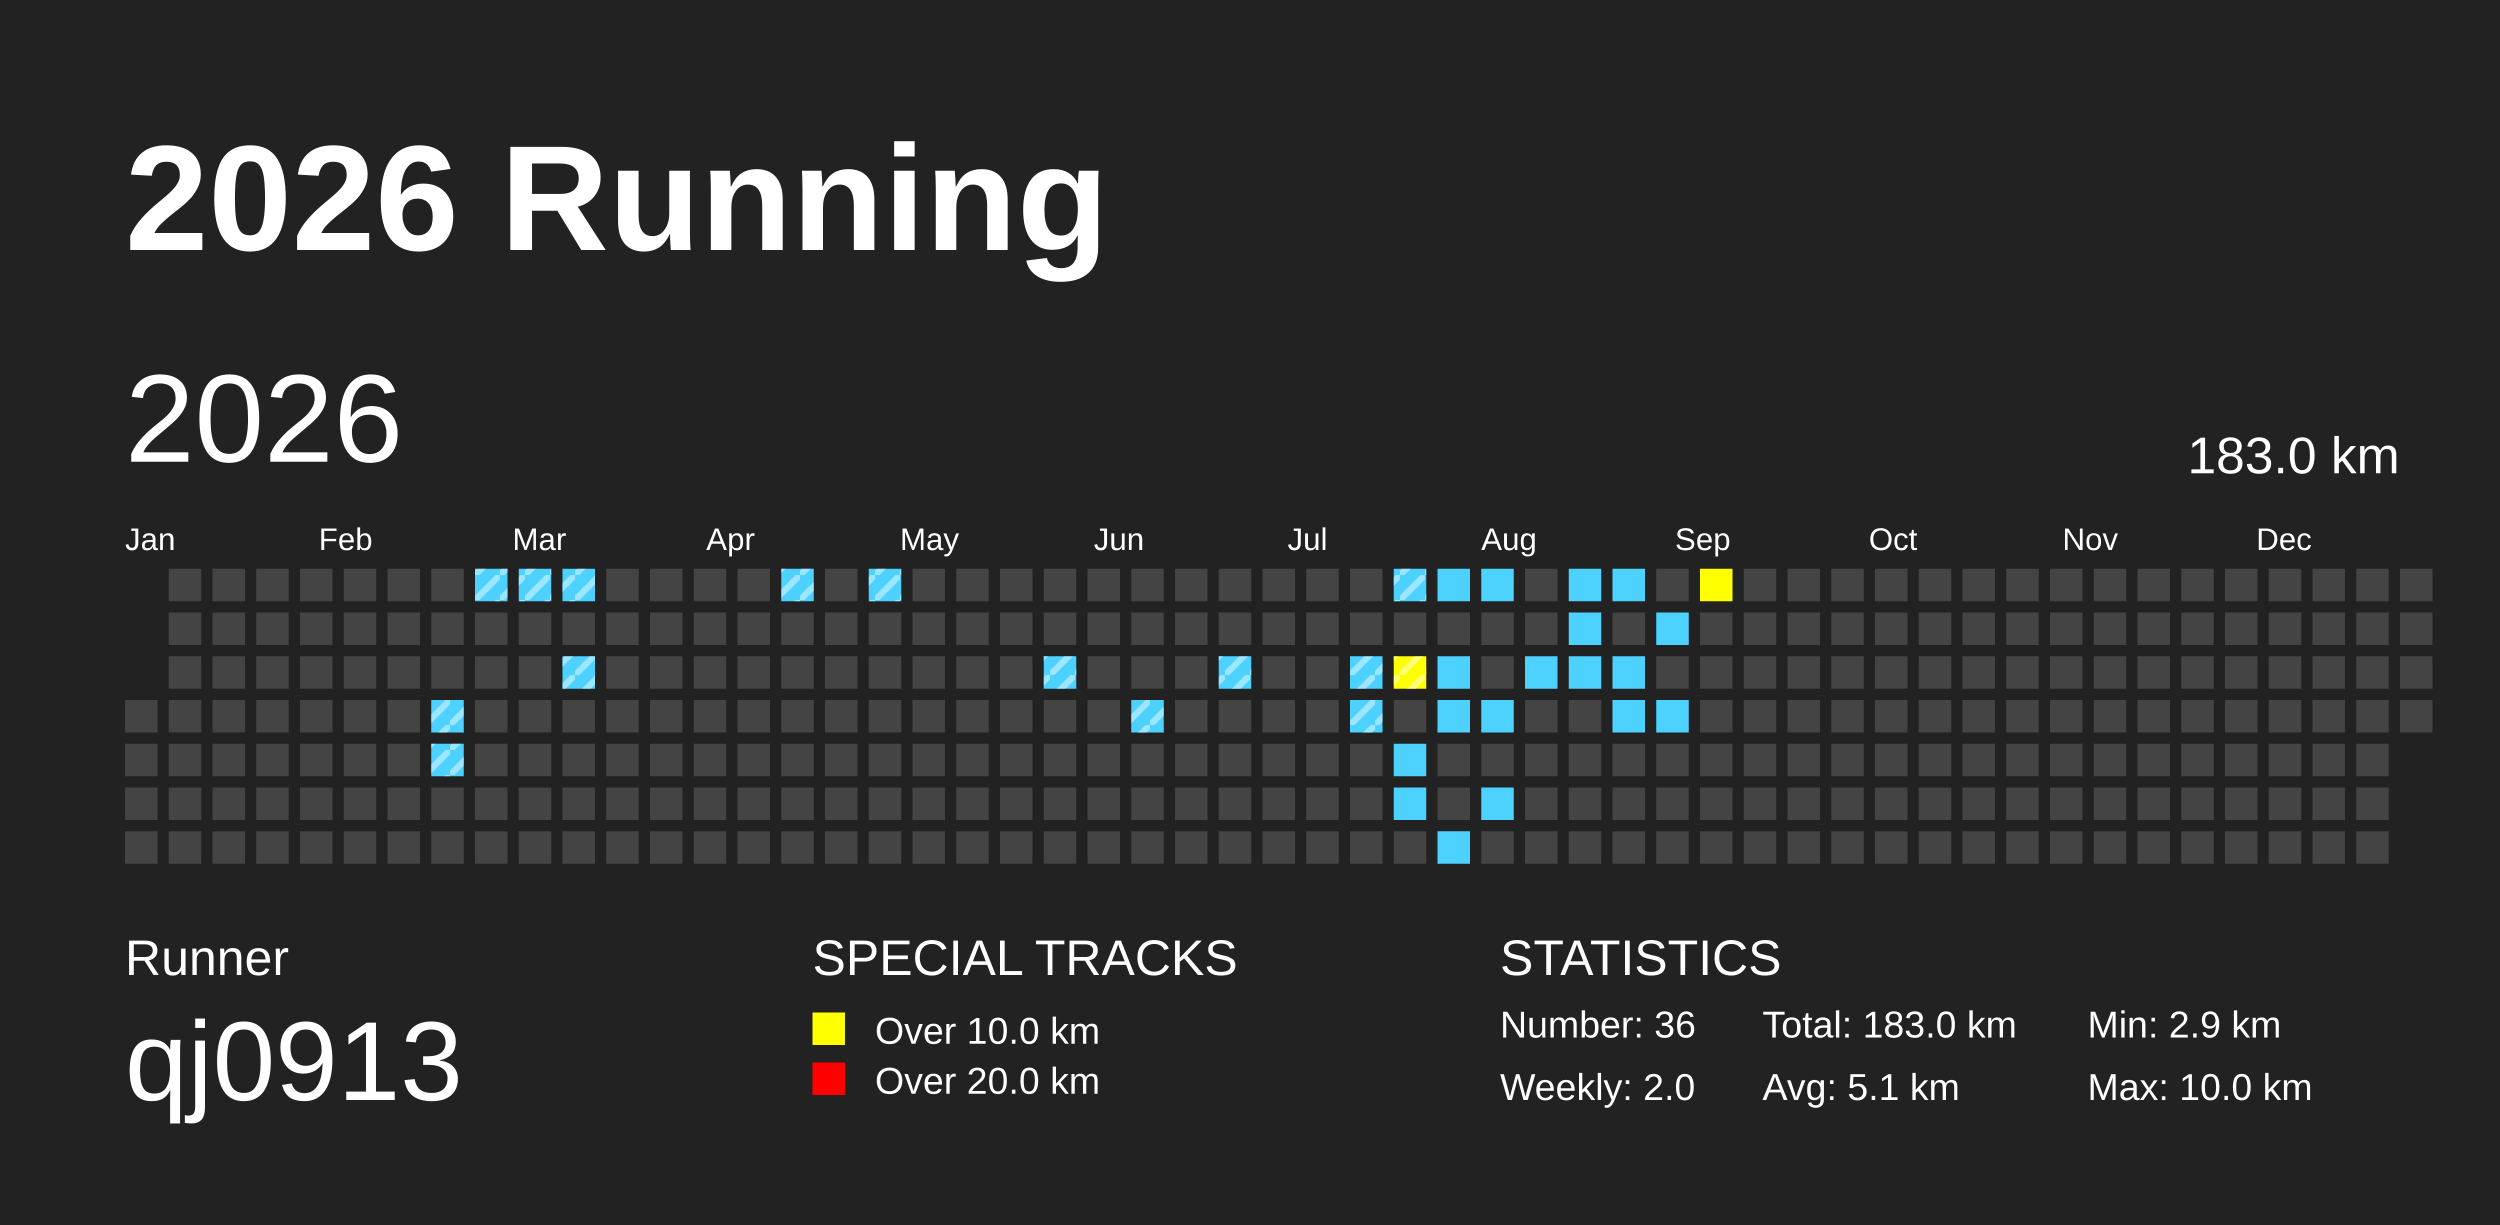
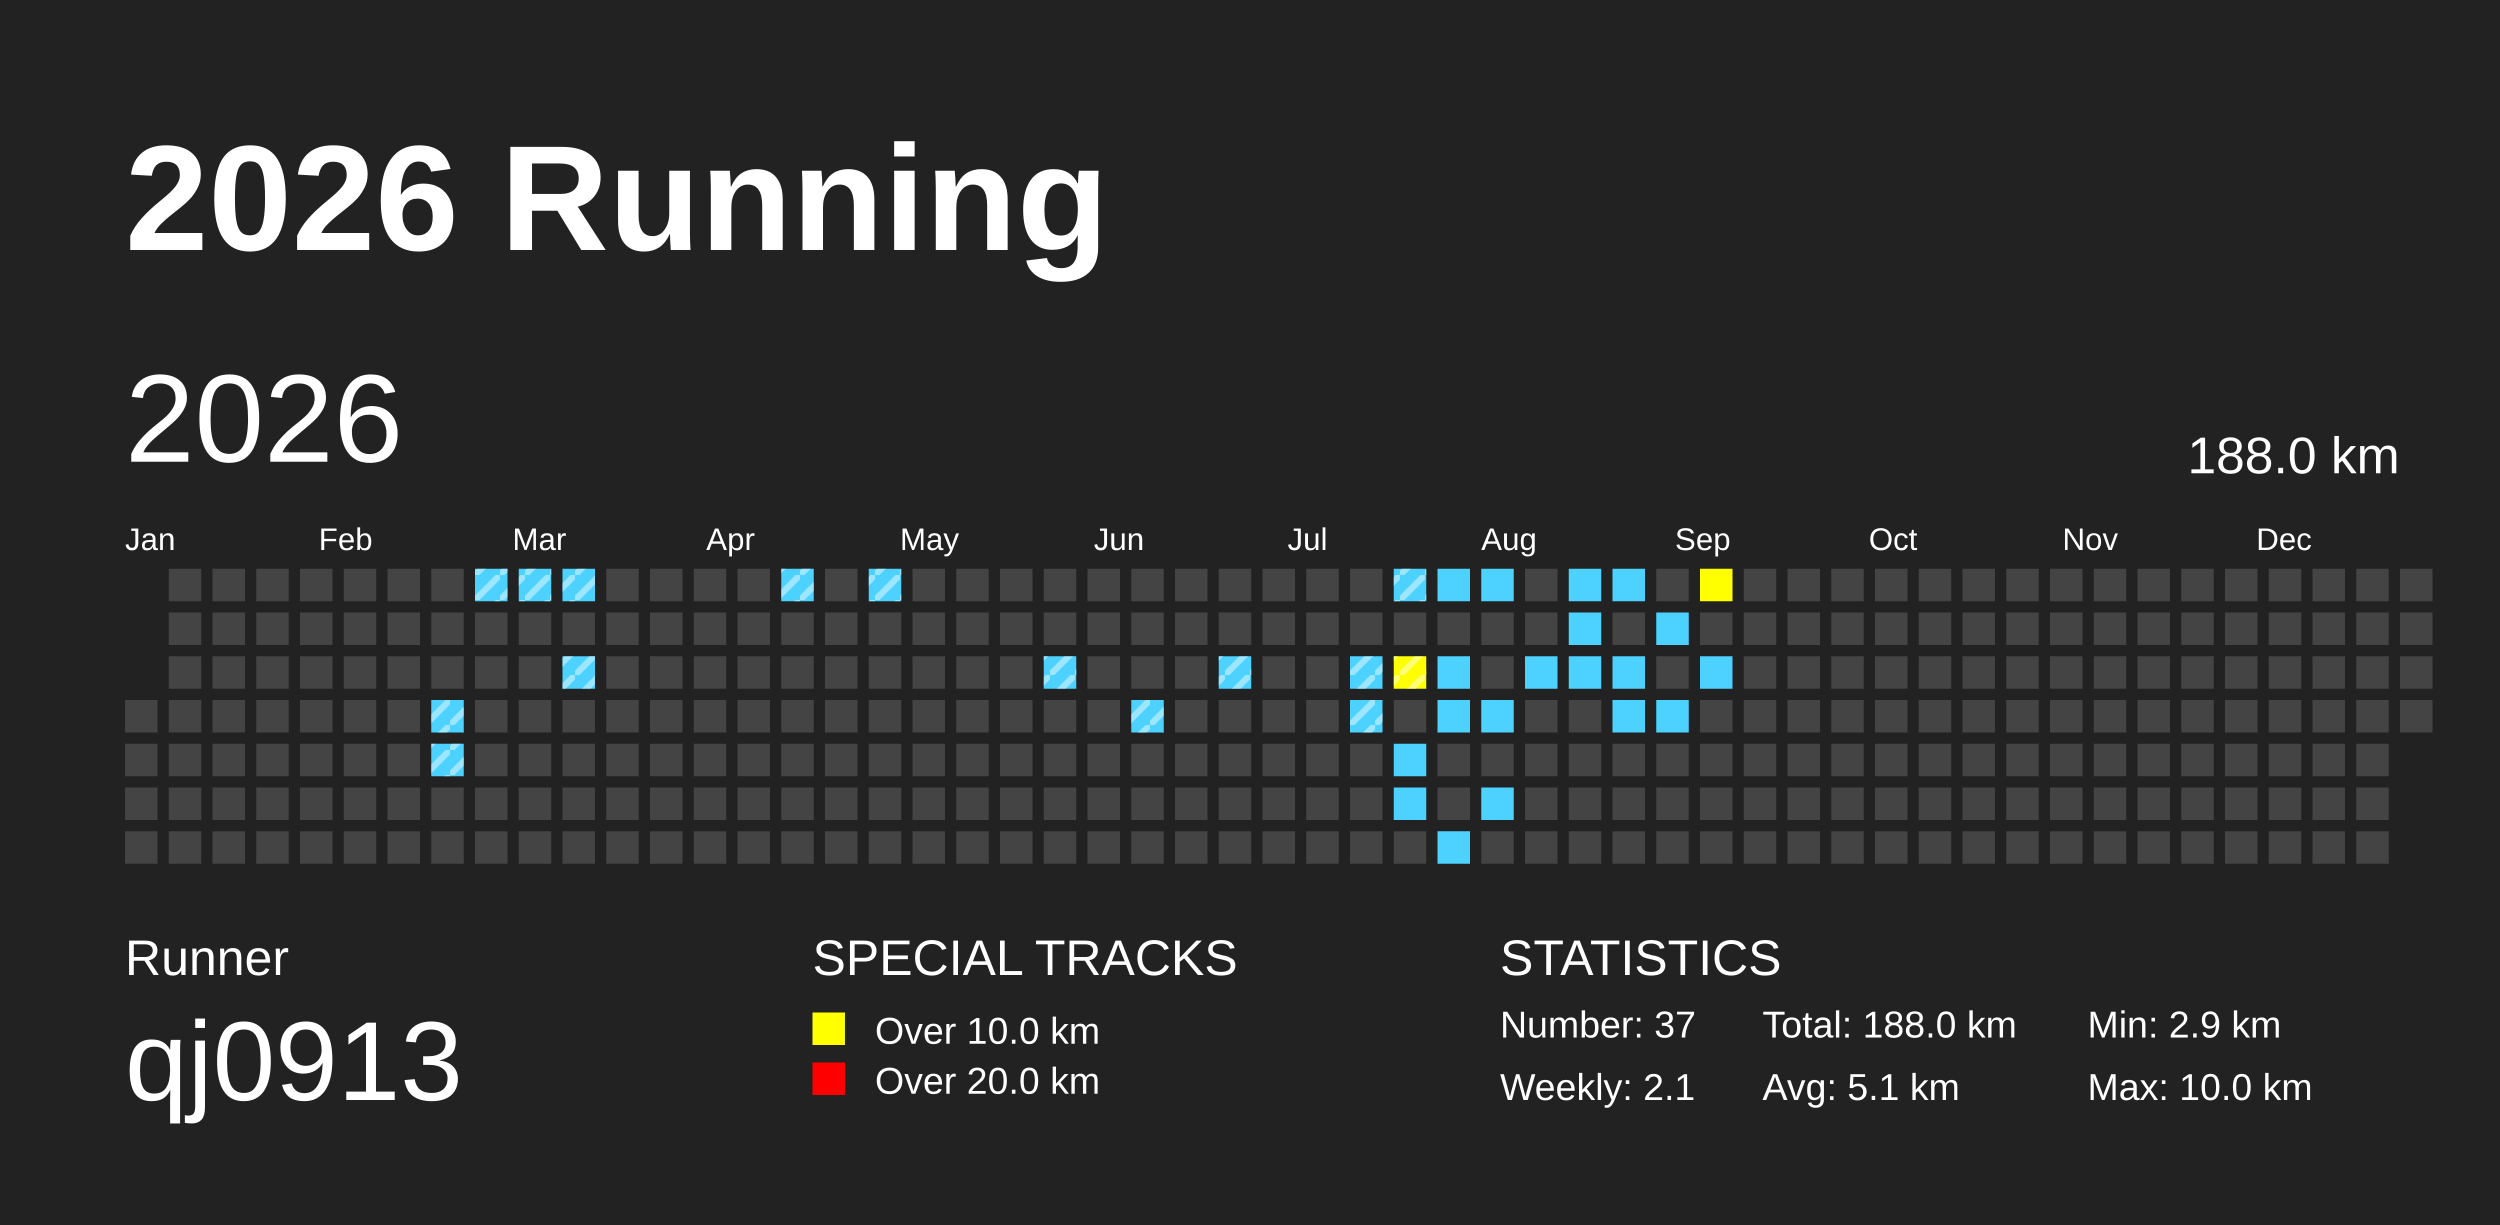
<svg xmlns="http://www.w3.org/2000/svg" baseProfile="full" height="98mm" version="1.1" viewBox="0,0,200,98" width="200mm">
  <defs>
    <pattern height="2" id="indoor-stripe" patternUnits="userSpaceOnUse" width="2">
      <line stroke="white" stroke-opacity="0.45" stroke-width="0.5" x1="0" x2="2" y1="2" y2="0" />
    </pattern>
  </defs>
  <rect fill="#222222" height="98" width="200" x="0" y="0" />
  <text fill="#FFFFFF" style="font-size:12px; font-family:Arial; font-weight:bold;" x="10" y="20">2026 Running</text>
  <text fill="#FFFFFF" style="font-size:4px; font-family:Arial" x="10" y="78">Runner</text>
  <text fill="#FFFFFF" style="font-size:9px; font-family:Arial" x="10" y="88">qj0913</text>
  <text fill="#FFFFFF" style="font-size:4px; font-family:Arial" x="65" y="78">SPECIAL TRACKS</text>
  <rect fill="yellow" height="2.6" width="2.6" x="65" y="81" />
  <text fill="#FFFFFF" style="font-size:3px; font-family:Arial" x="70" y="83.5">Over 10.0 km</text>
  <rect fill="red" height="2.6" width="2.6" x="65" y="85" />
  <text fill="#FFFFFF" style="font-size:3px; font-family:Arial" x="70" y="87.5">Over 20.0 km</text>
  <text fill="#FFFFFF" style="font-size:4px; font-family:Arial" x="120" y="78">STATISTICS</text>
-   <text fill="#FFFFFF" style="font-size:3px; font-family:Arial" x="120" y="83">Number: 36</text>
-   <text fill="#FFFFFF" style="font-size:3px; font-family:Arial" x="120" y="88">Weekly: 2.0</text>
-   <text fill="#FFFFFF" style="font-size:3px; font-family:Arial" x="141" y="83">Total: 183.0 km</text>
+   <text fill="#FFFFFF" style="font-size:3px; font-family:Arial" x="120" y="83">Number: 37</text>
+   <text fill="#FFFFFF" style="font-size:3px; font-family:Arial" x="120" y="88">Weekly: 2.1</text>
+   <text fill="#FFFFFF" style="font-size:3px; font-family:Arial" x="141" y="83">Total: 188.0 km</text>
  <text fill="#FFFFFF" style="font-size:3px; font-family:Arial" x="141" y="88">Avg: 5.1 km</text>
  <text fill="#FFFFFF" style="font-size:3px; font-family:Arial" x="167" y="83">Min: 2.9 km</text>
  <text fill="#FFFFFF" style="font-size:3px; font-family:Arial" x="167" y="88">Max: 10.0 km</text>
  <text dominant-baseline="hanging" fill="#FFFFFF" style="font-size:10.0px; font-family:Arial;" x="10" y="30">2026</text>
-   <text dominant-baseline="hanging" fill="#FFFFFF" style="font-size:4.125px; font-family:Arial;" x="175" y="35">183.0 km</text>
+   <text dominant-baseline="hanging" fill="#FFFFFF" style="font-size:4.125px; font-family:Arial;" x="175" y="35">188.0 km</text>
  <text fill="#FFFFFF" style="font-size:2.5px; font-family:Arial" x="10.0" y="44">Jan</text>
  <text fill="#FFFFFF" style="font-size:2.5px; font-family:Arial" x="25.5" y="44">Feb</text>
  <text fill="#FFFFFF" style="font-size:2.5px; font-family:Arial" x="41.0" y="44">Mar</text>
  <text fill="#FFFFFF" style="font-size:2.5px; font-family:Arial" x="56.5" y="44">Apr</text>
  <text fill="#FFFFFF" style="font-size:2.5px; font-family:Arial" x="72.0" y="44">May</text>
  <text fill="#FFFFFF" style="font-size:2.5px; font-family:Arial" x="87.5" y="44">Jun</text>
  <text fill="#FFFFFF" style="font-size:2.5px; font-family:Arial" x="103.0" y="44">Jul</text>
  <text fill="#FFFFFF" style="font-size:2.5px; font-family:Arial" x="118.5" y="44">Aug</text>
  <text fill="#FFFFFF" style="font-size:2.5px; font-family:Arial" x="134.0" y="44">Sep</text>
  <text fill="#FFFFFF" style="font-size:2.5px; font-family:Arial" x="149.5" y="44">Oct</text>
  <text fill="#FFFFFF" style="font-size:2.5px; font-family:Arial" x="165.0" y="44">Nov</text>
  <text fill="#FFFFFF" style="font-size:2.5px; font-family:Arial" x="180.5" y="44">Dec</text>
  <rect fill="#444444" height="2.6" width="2.6" x="10.0" y="56.0" />
  <rect fill="#444444" height="2.6" width="2.6" x="10.0" y="59.5" />
  <rect fill="#444444" height="2.6" width="2.6" x="10.0" y="63.0" />
  <rect fill="#444444" height="2.6" width="2.6" x="10.0" y="66.5" />
  <rect fill="#444444" height="2.6" width="2.6" x="13.5" y="45.5" />
  <rect fill="#444444" height="2.6" width="2.6" x="13.5" y="49.0" />
  <rect fill="#444444" height="2.6" width="2.6" x="13.5" y="52.5" />
  <rect fill="#444444" height="2.6" width="2.6" x="13.5" y="56.0" />
  <rect fill="#444444" height="2.6" width="2.6" x="13.5" y="59.5" />
  <rect fill="#444444" height="2.6" width="2.6" x="13.5" y="63.0" />
  <rect fill="#444444" height="2.6" width="2.6" x="13.5" y="66.5" />
  <rect fill="#444444" height="2.6" width="2.6" x="17.0" y="45.5" />
  <rect fill="#444444" height="2.6" width="2.6" x="17.0" y="49.0" />
  <rect fill="#444444" height="2.6" width="2.6" x="17.0" y="52.5" />
  <rect fill="#444444" height="2.6" width="2.6" x="17.0" y="56.0" />
  <rect fill="#444444" height="2.6" width="2.6" x="17.0" y="59.5" />
  <rect fill="#444444" height="2.6" width="2.6" x="17.0" y="63.0" />
  <rect fill="#444444" height="2.6" width="2.6" x="17.0" y="66.5" />
  <rect fill="#444444" height="2.6" width="2.6" x="20.5" y="45.5" />
  <rect fill="#444444" height="2.6" width="2.6" x="20.5" y="49.0" />
  <rect fill="#444444" height="2.6" width="2.6" x="20.5" y="52.5" />
  <rect fill="#444444" height="2.6" width="2.6" x="20.5" y="56.0" />
  <rect fill="#444444" height="2.6" width="2.6" x="20.5" y="59.5" />
  <rect fill="#444444" height="2.6" width="2.6" x="20.5" y="63.0" />
  <rect fill="#444444" height="2.6" width="2.6" x="20.5" y="66.5" />
  <rect fill="#444444" height="2.6" width="2.6" x="24.0" y="45.5" />
  <rect fill="#444444" height="2.6" width="2.6" x="24.0" y="49.0" />
  <rect fill="#444444" height="2.6" width="2.6" x="24.0" y="52.5" />
  <rect fill="#444444" height="2.6" width="2.6" x="24.0" y="56.0" />
  <rect fill="#444444" height="2.6" width="2.6" x="24.0" y="59.5" />
  <rect fill="#444444" height="2.6" width="2.6" x="24.0" y="63.0" />
  <rect fill="#444444" height="2.6" width="2.6" x="24.0" y="66.5" />
  <rect fill="#444444" height="2.6" width="2.6" x="27.5" y="45.5" />
  <rect fill="#444444" height="2.6" width="2.6" x="27.5" y="49.0" />
  <rect fill="#444444" height="2.6" width="2.6" x="27.5" y="52.5" />
  <rect fill="#444444" height="2.6" width="2.6" x="27.5" y="56.0" />
  <rect fill="#444444" height="2.6" width="2.6" x="27.5" y="59.5" />
  <rect fill="#444444" height="2.6" width="2.6" x="27.5" y="63.0" />
  <rect fill="#444444" height="2.6" width="2.6" x="27.5" y="66.5" />
  <rect fill="#444444" height="2.6" width="2.6" x="31.0" y="45.5" />
  <rect fill="#444444" height="2.6" width="2.6" x="31.0" y="49.0" />
  <rect fill="#444444" height="2.6" width="2.6" x="31.0" y="52.5" />
  <rect fill="#444444" height="2.6" width="2.6" x="31.0" y="56.0" />
  <rect fill="#444444" height="2.6" width="2.6" x="31.0" y="59.5" />
  <rect fill="#444444" height="2.6" width="2.6" x="31.0" y="63.0" />
  <rect fill="#444444" height="2.6" width="2.6" x="31.0" y="66.5" />
  <rect fill="#444444" height="2.6" width="2.6" x="34.5" y="45.5" />
  <rect fill="#444444" height="2.6" width="2.6" x="34.5" y="49.0" />
  <rect fill="#444444" height="2.6" width="2.6" x="34.5" y="52.5" />
  <rect fill="#4DD2FF" height="2.6" width="2.6" x="34.5" y="56.0" />
  <rect fill="url(#indoor-stripe)" height="2.6" style="pointer-events: none;" width="2.6" x="34.5" y="56.0" />
  <rect fill="#4DD2FF" height="2.6" width="2.6" x="34.5" y="59.5" />
  <rect fill="url(#indoor-stripe)" height="2.6" style="pointer-events: none;" width="2.6" x="34.5" y="59.5" />
  <rect fill="#444444" height="2.6" width="2.6" x="34.5" y="63.0" />
  <rect fill="#444444" height="2.6" width="2.6" x="34.5" y="66.5" />
  <rect fill="#4DD2FF" height="2.6" width="2.6" x="38.0" y="45.5" />
  <rect fill="url(#indoor-stripe)" height="2.6" style="pointer-events: none;" width="2.6" x="38.0" y="45.5" />
  <rect fill="#444444" height="2.6" width="2.6" x="38.0" y="49.0" />
  <rect fill="#444444" height="2.6" width="2.6" x="38.0" y="52.5" />
  <rect fill="#444444" height="2.6" width="2.6" x="38.0" y="56.0" />
  <rect fill="#444444" height="2.6" width="2.6" x="38.0" y="59.5" />
  <rect fill="#444444" height="2.6" width="2.6" x="38.0" y="63.0" />
  <rect fill="#444444" height="2.6" width="2.6" x="38.0" y="66.5" />
  <rect fill="#4DD2FF" height="2.6" width="2.6" x="41.5" y="45.5" />
  <rect fill="url(#indoor-stripe)" height="2.6" style="pointer-events: none;" width="2.6" x="41.5" y="45.5" />
  <rect fill="#444444" height="2.6" width="2.6" x="41.5" y="49.0" />
  <rect fill="#444444" height="2.6" width="2.6" x="41.5" y="52.5" />
  <rect fill="#444444" height="2.6" width="2.6" x="41.5" y="56.0" />
  <rect fill="#444444" height="2.6" width="2.6" x="41.5" y="59.5" />
  <rect fill="#444444" height="2.6" width="2.6" x="41.5" y="63.0" />
  <rect fill="#444444" height="2.6" width="2.6" x="41.5" y="66.5" />
  <rect fill="#4DD2FF" height="2.6" width="2.6" x="45.0" y="45.5" />
  <rect fill="url(#indoor-stripe)" height="2.6" style="pointer-events: none;" width="2.6" x="45.0" y="45.5" />
  <rect fill="#444444" height="2.6" width="2.6" x="45.0" y="49.0" />
  <rect fill="#4DD2FF" height="2.6" width="2.6" x="45.0" y="52.5" />
  <rect fill="url(#indoor-stripe)" height="2.6" style="pointer-events: none;" width="2.6" x="45.0" y="52.5" />
  <rect fill="#444444" height="2.6" width="2.6" x="45.0" y="56.0" />
  <rect fill="#444444" height="2.6" width="2.6" x="45.0" y="59.5" />
  <rect fill="#444444" height="2.6" width="2.6" x="45.0" y="63.0" />
  <rect fill="#444444" height="2.6" width="2.6" x="45.0" y="66.5" />
  <rect fill="#444444" height="2.6" width="2.6" x="48.5" y="45.5" />
  <rect fill="#444444" height="2.6" width="2.6" x="48.5" y="49.0" />
  <rect fill="#444444" height="2.6" width="2.6" x="48.5" y="52.5" />
  <rect fill="#444444" height="2.6" width="2.6" x="48.5" y="56.0" />
  <rect fill="#444444" height="2.6" width="2.6" x="48.5" y="59.5" />
  <rect fill="#444444" height="2.6" width="2.6" x="48.5" y="63.0" />
  <rect fill="#444444" height="2.6" width="2.6" x="48.5" y="66.5" />
  <rect fill="#444444" height="2.6" width="2.6" x="52.0" y="45.5" />
  <rect fill="#444444" height="2.6" width="2.6" x="52.0" y="49.0" />
  <rect fill="#444444" height="2.6" width="2.6" x="52.0" y="52.5" />
  <rect fill="#444444" height="2.6" width="2.6" x="52.0" y="56.0" />
  <rect fill="#444444" height="2.6" width="2.6" x="52.0" y="59.5" />
  <rect fill="#444444" height="2.6" width="2.6" x="52.0" y="63.0" />
  <rect fill="#444444" height="2.6" width="2.6" x="52.0" y="66.5" />
  <rect fill="#444444" height="2.6" width="2.6" x="55.5" y="45.5" />
  <rect fill="#444444" height="2.6" width="2.6" x="55.5" y="49.0" />
  <rect fill="#444444" height="2.6" width="2.6" x="55.5" y="52.5" />
  <rect fill="#444444" height="2.6" width="2.6" x="55.5" y="56.0" />
  <rect fill="#444444" height="2.6" width="2.6" x="55.5" y="59.5" />
  <rect fill="#444444" height="2.6" width="2.6" x="55.5" y="63.0" />
  <rect fill="#444444" height="2.6" width="2.6" x="55.5" y="66.5" />
  <rect fill="#444444" height="2.6" width="2.6" x="59.0" y="45.5" />
  <rect fill="#444444" height="2.6" width="2.6" x="59.0" y="49.0" />
  <rect fill="#444444" height="2.6" width="2.6" x="59.0" y="52.5" />
  <rect fill="#444444" height="2.6" width="2.6" x="59.0" y="56.0" />
  <rect fill="#444444" height="2.6" width="2.6" x="59.0" y="59.5" />
  <rect fill="#444444" height="2.6" width="2.6" x="59.0" y="63.0" />
  <rect fill="#444444" height="2.6" width="2.6" x="59.0" y="66.5" />
  <rect fill="#4DD2FF" height="2.6" width="2.6" x="62.5" y="45.5" />
  <rect fill="url(#indoor-stripe)" height="2.6" style="pointer-events: none;" width="2.6" x="62.5" y="45.5" />
  <rect fill="#444444" height="2.6" width="2.6" x="62.5" y="49.0" />
  <rect fill="#444444" height="2.6" width="2.6" x="62.5" y="52.5" />
  <rect fill="#444444" height="2.6" width="2.6" x="62.5" y="56.0" />
  <rect fill="#444444" height="2.6" width="2.6" x="62.5" y="59.5" />
  <rect fill="#444444" height="2.6" width="2.6" x="62.5" y="63.0" />
  <rect fill="#444444" height="2.6" width="2.6" x="62.5" y="66.5" />
  <rect fill="#444444" height="2.6" width="2.6" x="66.0" y="45.5" />
  <rect fill="#444444" height="2.6" width="2.6" x="66.0" y="49.0" />
  <rect fill="#444444" height="2.6" width="2.6" x="66.0" y="52.5" />
  <rect fill="#444444" height="2.6" width="2.6" x="66.0" y="56.0" />
  <rect fill="#444444" height="2.6" width="2.6" x="66.0" y="59.5" />
  <rect fill="#444444" height="2.6" width="2.6" x="66.0" y="63.0" />
  <rect fill="#444444" height="2.6" width="2.6" x="66.0" y="66.5" />
  <rect fill="#4DD2FF" height="2.6" width="2.6" x="69.5" y="45.5" />
  <rect fill="url(#indoor-stripe)" height="2.6" style="pointer-events: none;" width="2.6" x="69.5" y="45.5" />
  <rect fill="#444444" height="2.6" width="2.6" x="69.5" y="49.0" />
  <rect fill="#444444" height="2.6" width="2.6" x="69.5" y="52.5" />
  <rect fill="#444444" height="2.6" width="2.6" x="69.5" y="56.0" />
  <rect fill="#444444" height="2.6" width="2.6" x="69.5" y="59.5" />
  <rect fill="#444444" height="2.6" width="2.6" x="69.5" y="63.0" />
  <rect fill="#444444" height="2.6" width="2.6" x="69.5" y="66.5" />
  <rect fill="#444444" height="2.6" width="2.6" x="73.0" y="45.5" />
  <rect fill="#444444" height="2.6" width="2.6" x="73.0" y="49.0" />
  <rect fill="#444444" height="2.6" width="2.6" x="73.0" y="52.5" />
  <rect fill="#444444" height="2.6" width="2.6" x="73.0" y="56.0" />
  <rect fill="#444444" height="2.6" width="2.6" x="73.0" y="59.5" />
  <rect fill="#444444" height="2.6" width="2.6" x="73.0" y="63.0" />
  <rect fill="#444444" height="2.6" width="2.6" x="73.0" y="66.5" />
  <rect fill="#444444" height="2.6" width="2.6" x="76.5" y="45.5" />
  <rect fill="#444444" height="2.6" width="2.6" x="76.5" y="49.0" />
  <rect fill="#444444" height="2.6" width="2.6" x="76.5" y="52.5" />
  <rect fill="#444444" height="2.6" width="2.6" x="76.5" y="56.0" />
  <rect fill="#444444" height="2.6" width="2.6" x="76.5" y="59.5" />
  <rect fill="#444444" height="2.6" width="2.6" x="76.5" y="63.0" />
  <rect fill="#444444" height="2.6" width="2.6" x="76.5" y="66.5" />
  <rect fill="#444444" height="2.6" width="2.6" x="80.0" y="45.5" />
  <rect fill="#444444" height="2.6" width="2.6" x="80.0" y="49.0" />
  <rect fill="#444444" height="2.6" width="2.6" x="80.0" y="52.5" />
  <rect fill="#444444" height="2.6" width="2.6" x="80.0" y="56.0" />
  <rect fill="#444444" height="2.6" width="2.6" x="80.0" y="59.5" />
  <rect fill="#444444" height="2.6" width="2.6" x="80.0" y="63.0" />
  <rect fill="#444444" height="2.6" width="2.6" x="80.0" y="66.5" />
  <rect fill="#444444" height="2.6" width="2.6" x="83.5" y="45.5" />
  <rect fill="#444444" height="2.6" width="2.6" x="83.5" y="49.0" />
  <rect fill="#4DD2FF" height="2.6" width="2.6" x="83.5" y="52.5" />
  <rect fill="url(#indoor-stripe)" height="2.6" style="pointer-events: none;" width="2.6" x="83.5" y="52.5" />
  <rect fill="#444444" height="2.6" width="2.6" x="83.5" y="56.0" />
  <rect fill="#444444" height="2.6" width="2.6" x="83.5" y="59.5" />
  <rect fill="#444444" height="2.6" width="2.6" x="83.5" y="63.0" />
  <rect fill="#444444" height="2.6" width="2.6" x="83.5" y="66.5" />
  <rect fill="#444444" height="2.6" width="2.6" x="87.0" y="45.5" />
  <rect fill="#444444" height="2.6" width="2.6" x="87.0" y="49.0" />
  <rect fill="#444444" height="2.6" width="2.6" x="87.0" y="52.5" />
  <rect fill="#444444" height="2.6" width="2.6" x="87.0" y="56.0" />
  <rect fill="#444444" height="2.6" width="2.6" x="87.0" y="59.5" />
  <rect fill="#444444" height="2.6" width="2.6" x="87.0" y="63.0" />
  <rect fill="#444444" height="2.6" width="2.6" x="87.0" y="66.5" />
  <rect fill="#444444" height="2.6" width="2.6" x="90.5" y="45.5" />
  <rect fill="#444444" height="2.6" width="2.6" x="90.5" y="49.0" />
  <rect fill="#444444" height="2.6" width="2.6" x="90.5" y="52.5" />
  <rect fill="#4DD2FF" height="2.6" width="2.6" x="90.5" y="56.0" />
  <rect fill="url(#indoor-stripe)" height="2.6" style="pointer-events: none;" width="2.6" x="90.5" y="56.0" />
  <rect fill="#444444" height="2.6" width="2.6" x="90.5" y="59.5" />
  <rect fill="#444444" height="2.6" width="2.6" x="90.5" y="63.0" />
  <rect fill="#444444" height="2.6" width="2.6" x="90.5" y="66.5" />
  <rect fill="#444444" height="2.6" width="2.6" x="94.0" y="45.5" />
  <rect fill="#444444" height="2.6" width="2.6" x="94.0" y="49.0" />
  <rect fill="#444444" height="2.6" width="2.6" x="94.0" y="52.5" />
  <rect fill="#444444" height="2.6" width="2.6" x="94.0" y="56.0" />
  <rect fill="#444444" height="2.6" width="2.6" x="94.0" y="59.5" />
  <rect fill="#444444" height="2.6" width="2.6" x="94.0" y="63.0" />
  <rect fill="#444444" height="2.6" width="2.6" x="94.0" y="66.5" />
  <rect fill="#444444" height="2.6" width="2.6" x="97.5" y="45.5" />
  <rect fill="#444444" height="2.6" width="2.6" x="97.5" y="49.0" />
  <rect fill="#4DD2FF" height="2.6" width="2.6" x="97.5" y="52.5" />
  <rect fill="url(#indoor-stripe)" height="2.6" style="pointer-events: none;" width="2.6" x="97.5" y="52.5" />
  <rect fill="#444444" height="2.6" width="2.6" x="97.5" y="56.0" />
  <rect fill="#444444" height="2.6" width="2.6" x="97.5" y="59.5" />
  <rect fill="#444444" height="2.6" width="2.6" x="97.5" y="63.0" />
  <rect fill="#444444" height="2.6" width="2.6" x="97.5" y="66.5" />
  <rect fill="#444444" height="2.6" width="2.6" x="101.0" y="45.5" />
  <rect fill="#444444" height="2.6" width="2.6" x="101.0" y="49.0" />
  <rect fill="#444444" height="2.6" width="2.6" x="101.0" y="52.5" />
  <rect fill="#444444" height="2.6" width="2.6" x="101.0" y="56.0" />
  <rect fill="#444444" height="2.6" width="2.6" x="101.0" y="59.5" />
  <rect fill="#444444" height="2.6" width="2.6" x="101.0" y="63.0" />
  <rect fill="#444444" height="2.6" width="2.6" x="101.0" y="66.5" />
  <rect fill="#444444" height="2.6" width="2.6" x="104.5" y="45.5" />
  <rect fill="#444444" height="2.6" width="2.6" x="104.5" y="49.0" />
  <rect fill="#444444" height="2.6" width="2.6" x="104.5" y="52.5" />
  <rect fill="#444444" height="2.6" width="2.6" x="104.5" y="56.0" />
  <rect fill="#444444" height="2.6" width="2.6" x="104.5" y="59.5" />
  <rect fill="#444444" height="2.6" width="2.6" x="104.5" y="63.0" />
  <rect fill="#444444" height="2.6" width="2.6" x="104.5" y="66.5" />
  <rect fill="#444444" height="2.6" width="2.6" x="108.0" y="45.5" />
  <rect fill="#444444" height="2.6" width="2.6" x="108.0" y="49.0" />
  <rect fill="#4DD2FF" height="2.6" width="2.6" x="108.0" y="52.5" />
  <rect fill="url(#indoor-stripe)" height="2.6" style="pointer-events: none;" width="2.6" x="108.0" y="52.5" />
  <rect fill="#4DD2FF" height="2.6" width="2.6" x="108.0" y="56.0" />
  <rect fill="url(#indoor-stripe)" height="2.6" style="pointer-events: none;" width="2.6" x="108.0" y="56.0" />
  <rect fill="#444444" height="2.6" width="2.6" x="108.0" y="59.5" />
  <rect fill="#444444" height="2.6" width="2.6" x="108.0" y="63.0" />
  <rect fill="#444444" height="2.6" width="2.6" x="108.0" y="66.5" />
  <rect fill="#4DD2FF" height="2.6" width="2.6" x="111.5" y="45.5" />
  <rect fill="url(#indoor-stripe)" height="2.6" style="pointer-events: none;" width="2.6" x="111.5" y="45.5" />
  <rect fill="#444444" height="2.6" width="2.6" x="111.5" y="49.0" />
  <rect fill="yellow" height="2.6" width="2.6" x="111.5" y="52.5" />
  <rect fill="url(#indoor-stripe)" height="2.6" style="pointer-events: none;" width="2.6" x="111.5" y="52.5" />
  <rect fill="#444444" height="2.6" width="2.6" x="111.5" y="56.0" />
  <rect fill="#4DD2FF" height="2.6" width="2.6" x="111.5" y="59.5" />
  <rect fill="#4DD2FF" height="2.6" width="2.6" x="111.5" y="63.0" />
  <rect fill="#444444" height="2.6" width="2.6" x="111.5" y="66.5" />
  <rect fill="#4DD2FF" height="2.6" width="2.6" x="115.0" y="45.5" />
  <rect fill="#444444" height="2.6" width="2.6" x="115.0" y="49.0" />
  <rect fill="#4DD2FF" height="2.6" width="2.6" x="115.0" y="52.5" />
  <rect fill="#4DD2FF" height="2.6" width="2.6" x="115.0" y="56.0" />
  <rect fill="#444444" height="2.6" width="2.6" x="115.0" y="59.5" />
  <rect fill="#444444" height="2.6" width="2.6" x="115.0" y="63.0" />
  <rect fill="#4DD2FF" height="2.6" width="2.6" x="115.0" y="66.5" />
  <rect fill="#4DD2FF" height="2.6" width="2.6" x="118.5" y="45.5" />
  <rect fill="#444444" height="2.6" width="2.6" x="118.5" y="49.0" />
  <rect fill="#444444" height="2.6" width="2.6" x="118.5" y="52.5" />
  <rect fill="#4DD2FF" height="2.6" width="2.6" x="118.5" y="56.0" />
  <rect fill="#444444" height="2.6" width="2.6" x="118.5" y="59.5" />
  <rect fill="#4DD2FF" height="2.6" width="2.6" x="118.5" y="63.0" />
  <rect fill="#444444" height="2.6" width="2.6" x="118.5" y="66.5" />
  <rect fill="#444444" height="2.6" width="2.6" x="122.0" y="45.5" />
  <rect fill="#444444" height="2.6" width="2.6" x="122.0" y="49.0" />
  <rect fill="#4DD2FF" height="2.6" width="2.6" x="122.0" y="52.5" />
  <rect fill="#444444" height="2.6" width="2.6" x="122.0" y="56.0" />
  <rect fill="#444444" height="2.6" width="2.6" x="122.0" y="59.5" />
  <rect fill="#444444" height="2.6" width="2.6" x="122.0" y="63.0" />
  <rect fill="#444444" height="2.6" width="2.6" x="122.0" y="66.5" />
  <rect fill="#4DD2FF" height="2.6" width="2.6" x="125.5" y="45.5" />
  <rect fill="#4DD2FF" height="2.6" width="2.6" x="125.5" y="49.0" />
  <rect fill="#4DD2FF" height="2.6" width="2.6" x="125.5" y="52.5" />
  <rect fill="#444444" height="2.6" width="2.6" x="125.5" y="56.0" />
  <rect fill="#444444" height="2.6" width="2.6" x="125.5" y="59.5" />
  <rect fill="#444444" height="2.6" width="2.6" x="125.5" y="63.0" />
  <rect fill="#444444" height="2.6" width="2.6" x="125.5" y="66.5" />
  <rect fill="#4DD2FF" height="2.6" width="2.6" x="129.0" y="45.5" />
  <rect fill="#444444" height="2.6" width="2.6" x="129.0" y="49.0" />
  <rect fill="#4DD2FF" height="2.6" width="2.6" x="129.0" y="52.5" />
  <rect fill="#4DD2FF" height="2.6" width="2.6" x="129.0" y="56.0" />
  <rect fill="#444444" height="2.6" width="2.6" x="129.0" y="59.5" />
  <rect fill="#444444" height="2.6" width="2.6" x="129.0" y="63.0" />
  <rect fill="#444444" height="2.6" width="2.6" x="129.0" y="66.5" />
  <rect fill="#444444" height="2.6" width="2.6" x="132.5" y="45.5" />
  <rect fill="#4DD2FF" height="2.6" width="2.6" x="132.5" y="49.0" />
  <rect fill="#444444" height="2.6" width="2.6" x="132.5" y="52.5" />
  <rect fill="#4DD2FF" height="2.6" width="2.6" x="132.5" y="56.0" />
  <rect fill="#444444" height="2.6" width="2.6" x="132.5" y="59.5" />
  <rect fill="#444444" height="2.6" width="2.6" x="132.5" y="63.0" />
  <rect fill="#444444" height="2.6" width="2.6" x="132.5" y="66.5" />
  <rect fill="yellow" height="2.6" width="2.6" x="136.0" y="45.5" />
  <rect fill="#444444" height="2.6" width="2.6" x="136.0" y="49.0" />
-   <rect fill="#444444" height="2.6" width="2.6" x="136.0" y="52.5" />
+   <rect fill="#4DD2FF" height="2.6" width="2.6" x="136.0" y="52.5" />
  <rect fill="#444444" height="2.6" width="2.6" x="136.0" y="56.0" />
  <rect fill="#444444" height="2.6" width="2.6" x="136.0" y="59.5" />
  <rect fill="#444444" height="2.6" width="2.6" x="136.0" y="63.0" />
  <rect fill="#444444" height="2.6" width="2.6" x="136.0" y="66.5" />
  <rect fill="#444444" height="2.6" width="2.6" x="139.5" y="45.5" />
  <rect fill="#444444" height="2.6" width="2.6" x="139.5" y="49.0" />
  <rect fill="#444444" height="2.6" width="2.6" x="139.5" y="52.5" />
  <rect fill="#444444" height="2.6" width="2.6" x="139.5" y="56.0" />
  <rect fill="#444444" height="2.6" width="2.6" x="139.5" y="59.5" />
  <rect fill="#444444" height="2.6" width="2.6" x="139.5" y="63.0" />
  <rect fill="#444444" height="2.6" width="2.6" x="139.5" y="66.5" />
  <rect fill="#444444" height="2.6" width="2.6" x="143.0" y="45.5" />
  <rect fill="#444444" height="2.6" width="2.6" x="143.0" y="49.0" />
  <rect fill="#444444" height="2.6" width="2.6" x="143.0" y="52.5" />
  <rect fill="#444444" height="2.6" width="2.6" x="143.0" y="56.0" />
  <rect fill="#444444" height="2.6" width="2.6" x="143.0" y="59.5" />
  <rect fill="#444444" height="2.6" width="2.6" x="143.0" y="63.0" />
  <rect fill="#444444" height="2.6" width="2.6" x="143.0" y="66.5" />
  <rect fill="#444444" height="2.6" width="2.6" x="146.5" y="45.5" />
  <rect fill="#444444" height="2.6" width="2.6" x="146.5" y="49.0" />
  <rect fill="#444444" height="2.6" width="2.6" x="146.5" y="52.5" />
  <rect fill="#444444" height="2.6" width="2.6" x="146.5" y="56.0" />
  <rect fill="#444444" height="2.6" width="2.6" x="146.5" y="59.5" />
  <rect fill="#444444" height="2.6" width="2.6" x="146.5" y="63.0" />
  <rect fill="#444444" height="2.6" width="2.6" x="146.5" y="66.5" />
  <rect fill="#444444" height="2.6" width="2.6" x="150.0" y="45.5" />
  <rect fill="#444444" height="2.6" width="2.6" x="150.0" y="49.0" />
  <rect fill="#444444" height="2.6" width="2.6" x="150.0" y="52.5" />
  <rect fill="#444444" height="2.6" width="2.6" x="150.0" y="56.0" />
  <rect fill="#444444" height="2.6" width="2.6" x="150.0" y="59.5" />
  <rect fill="#444444" height="2.6" width="2.6" x="150.0" y="63.0" />
  <rect fill="#444444" height="2.6" width="2.6" x="150.0" y="66.5" />
  <rect fill="#444444" height="2.6" width="2.6" x="153.5" y="45.5" />
  <rect fill="#444444" height="2.6" width="2.6" x="153.5" y="49.0" />
  <rect fill="#444444" height="2.6" width="2.6" x="153.5" y="52.5" />
  <rect fill="#444444" height="2.6" width="2.6" x="153.5" y="56.0" />
  <rect fill="#444444" height="2.6" width="2.6" x="153.5" y="59.5" />
  <rect fill="#444444" height="2.6" width="2.6" x="153.5" y="63.0" />
  <rect fill="#444444" height="2.6" width="2.6" x="153.5" y="66.5" />
  <rect fill="#444444" height="2.6" width="2.6" x="157.0" y="45.5" />
  <rect fill="#444444" height="2.6" width="2.6" x="157.0" y="49.0" />
  <rect fill="#444444" height="2.6" width="2.6" x="157.0" y="52.5" />
  <rect fill="#444444" height="2.6" width="2.6" x="157.0" y="56.0" />
  <rect fill="#444444" height="2.6" width="2.6" x="157.0" y="59.5" />
  <rect fill="#444444" height="2.6" width="2.6" x="157.0" y="63.0" />
  <rect fill="#444444" height="2.6" width="2.6" x="157.0" y="66.5" />
  <rect fill="#444444" height="2.6" width="2.6" x="160.5" y="45.5" />
  <rect fill="#444444" height="2.6" width="2.6" x="160.5" y="49.0" />
  <rect fill="#444444" height="2.6" width="2.6" x="160.5" y="52.5" />
  <rect fill="#444444" height="2.6" width="2.6" x="160.5" y="56.0" />
  <rect fill="#444444" height="2.6" width="2.6" x="160.5" y="59.5" />
  <rect fill="#444444" height="2.6" width="2.6" x="160.5" y="63.0" />
  <rect fill="#444444" height="2.6" width="2.6" x="160.5" y="66.5" />
  <rect fill="#444444" height="2.6" width="2.6" x="164.0" y="45.5" />
  <rect fill="#444444" height="2.6" width="2.6" x="164.0" y="49.0" />
  <rect fill="#444444" height="2.6" width="2.6" x="164.0" y="52.5" />
  <rect fill="#444444" height="2.6" width="2.6" x="164.0" y="56.0" />
  <rect fill="#444444" height="2.6" width="2.6" x="164.0" y="59.5" />
  <rect fill="#444444" height="2.6" width="2.6" x="164.0" y="63.0" />
  <rect fill="#444444" height="2.6" width="2.6" x="164.0" y="66.5" />
  <rect fill="#444444" height="2.6" width="2.6" x="167.5" y="45.5" />
  <rect fill="#444444" height="2.6" width="2.6" x="167.5" y="49.0" />
  <rect fill="#444444" height="2.6" width="2.6" x="167.5" y="52.5" />
  <rect fill="#444444" height="2.6" width="2.6" x="167.5" y="56.0" />
  <rect fill="#444444" height="2.6" width="2.6" x="167.5" y="59.5" />
  <rect fill="#444444" height="2.6" width="2.6" x="167.5" y="63.0" />
  <rect fill="#444444" height="2.6" width="2.6" x="167.5" y="66.5" />
  <rect fill="#444444" height="2.6" width="2.6" x="171.0" y="45.5" />
  <rect fill="#444444" height="2.6" width="2.6" x="171.0" y="49.0" />
  <rect fill="#444444" height="2.6" width="2.6" x="171.0" y="52.5" />
  <rect fill="#444444" height="2.6" width="2.6" x="171.0" y="56.0" />
  <rect fill="#444444" height="2.6" width="2.6" x="171.0" y="59.5" />
  <rect fill="#444444" height="2.6" width="2.6" x="171.0" y="63.0" />
  <rect fill="#444444" height="2.6" width="2.6" x="171.0" y="66.5" />
  <rect fill="#444444" height="2.6" width="2.6" x="174.5" y="45.5" />
  <rect fill="#444444" height="2.6" width="2.6" x="174.5" y="49.0" />
  <rect fill="#444444" height="2.6" width="2.6" x="174.5" y="52.5" />
  <rect fill="#444444" height="2.6" width="2.6" x="174.5" y="56.0" />
  <rect fill="#444444" height="2.6" width="2.6" x="174.5" y="59.5" />
  <rect fill="#444444" height="2.6" width="2.6" x="174.5" y="63.0" />
  <rect fill="#444444" height="2.6" width="2.6" x="174.5" y="66.5" />
  <rect fill="#444444" height="2.6" width="2.6" x="178.0" y="45.5" />
  <rect fill="#444444" height="2.6" width="2.6" x="178.0" y="49.0" />
  <rect fill="#444444" height="2.6" width="2.6" x="178.0" y="52.5" />
  <rect fill="#444444" height="2.6" width="2.6" x="178.0" y="56.0" />
  <rect fill="#444444" height="2.6" width="2.6" x="178.0" y="59.5" />
  <rect fill="#444444" height="2.6" width="2.6" x="178.0" y="63.0" />
  <rect fill="#444444" height="2.6" width="2.6" x="178.0" y="66.5" />
  <rect fill="#444444" height="2.6" width="2.6" x="181.5" y="45.5" />
  <rect fill="#444444" height="2.6" width="2.6" x="181.5" y="49.0" />
  <rect fill="#444444" height="2.6" width="2.6" x="181.5" y="52.5" />
  <rect fill="#444444" height="2.6" width="2.6" x="181.5" y="56.0" />
  <rect fill="#444444" height="2.6" width="2.6" x="181.5" y="59.5" />
  <rect fill="#444444" height="2.6" width="2.6" x="181.5" y="63.0" />
  <rect fill="#444444" height="2.6" width="2.6" x="181.5" y="66.5" />
  <rect fill="#444444" height="2.6" width="2.6" x="185.0" y="45.5" />
  <rect fill="#444444" height="2.6" width="2.6" x="185.0" y="49.0" />
  <rect fill="#444444" height="2.6" width="2.6" x="185.0" y="52.5" />
  <rect fill="#444444" height="2.6" width="2.6" x="185.0" y="56.0" />
  <rect fill="#444444" height="2.6" width="2.6" x="185.0" y="59.5" />
  <rect fill="#444444" height="2.6" width="2.6" x="185.0" y="63.0" />
  <rect fill="#444444" height="2.6" width="2.6" x="185.0" y="66.5" />
  <rect fill="#444444" height="2.6" width="2.6" x="188.5" y="45.5" />
  <rect fill="#444444" height="2.6" width="2.6" x="188.5" y="49.0" />
  <rect fill="#444444" height="2.6" width="2.6" x="188.5" y="52.5" />
  <rect fill="#444444" height="2.6" width="2.6" x="188.5" y="56.0" />
  <rect fill="#444444" height="2.6" width="2.6" x="188.5" y="59.5" />
  <rect fill="#444444" height="2.6" width="2.6" x="188.5" y="63.0" />
  <rect fill="#444444" height="2.6" width="2.6" x="188.5" y="66.5" />
  <rect fill="#444444" height="2.6" width="2.6" x="192.0" y="45.5" />
  <rect fill="#444444" height="2.6" width="2.6" x="192.0" y="49.0" />
  <rect fill="#444444" height="2.6" width="2.6" x="192.0" y="52.5" />
  <rect fill="#444444" height="2.6" width="2.6" x="192.0" y="56.0" />
</svg>
